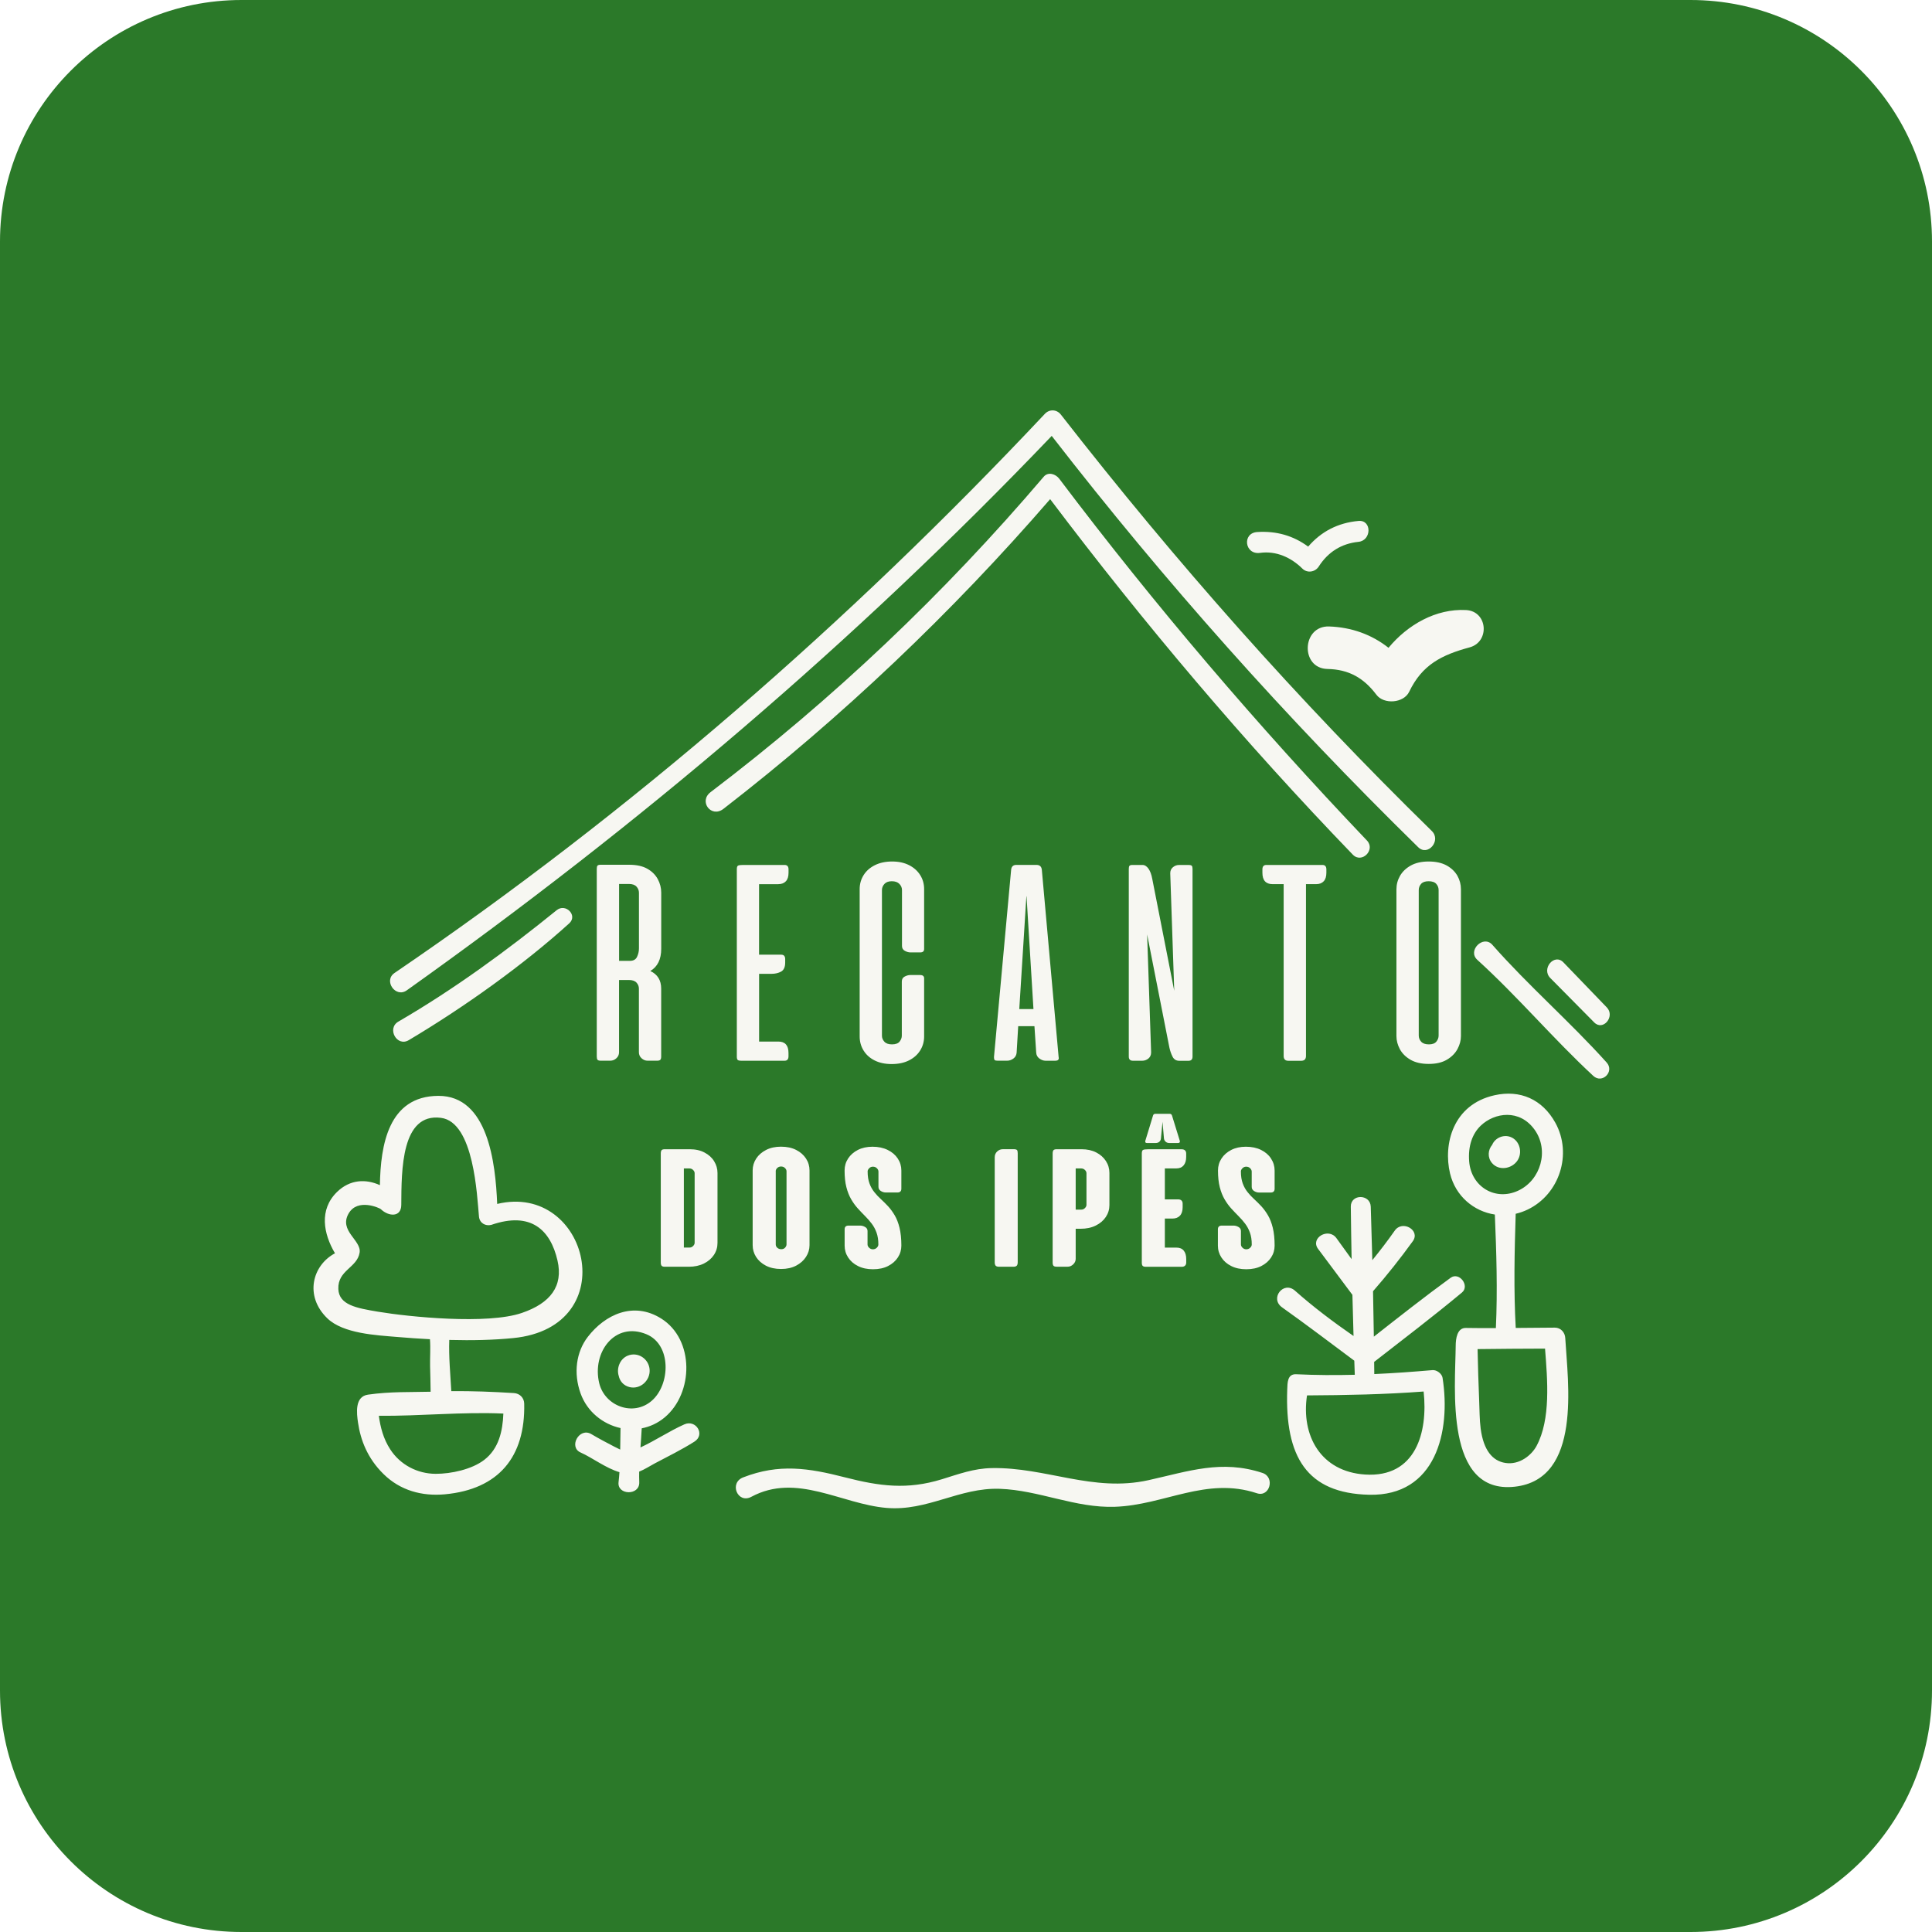
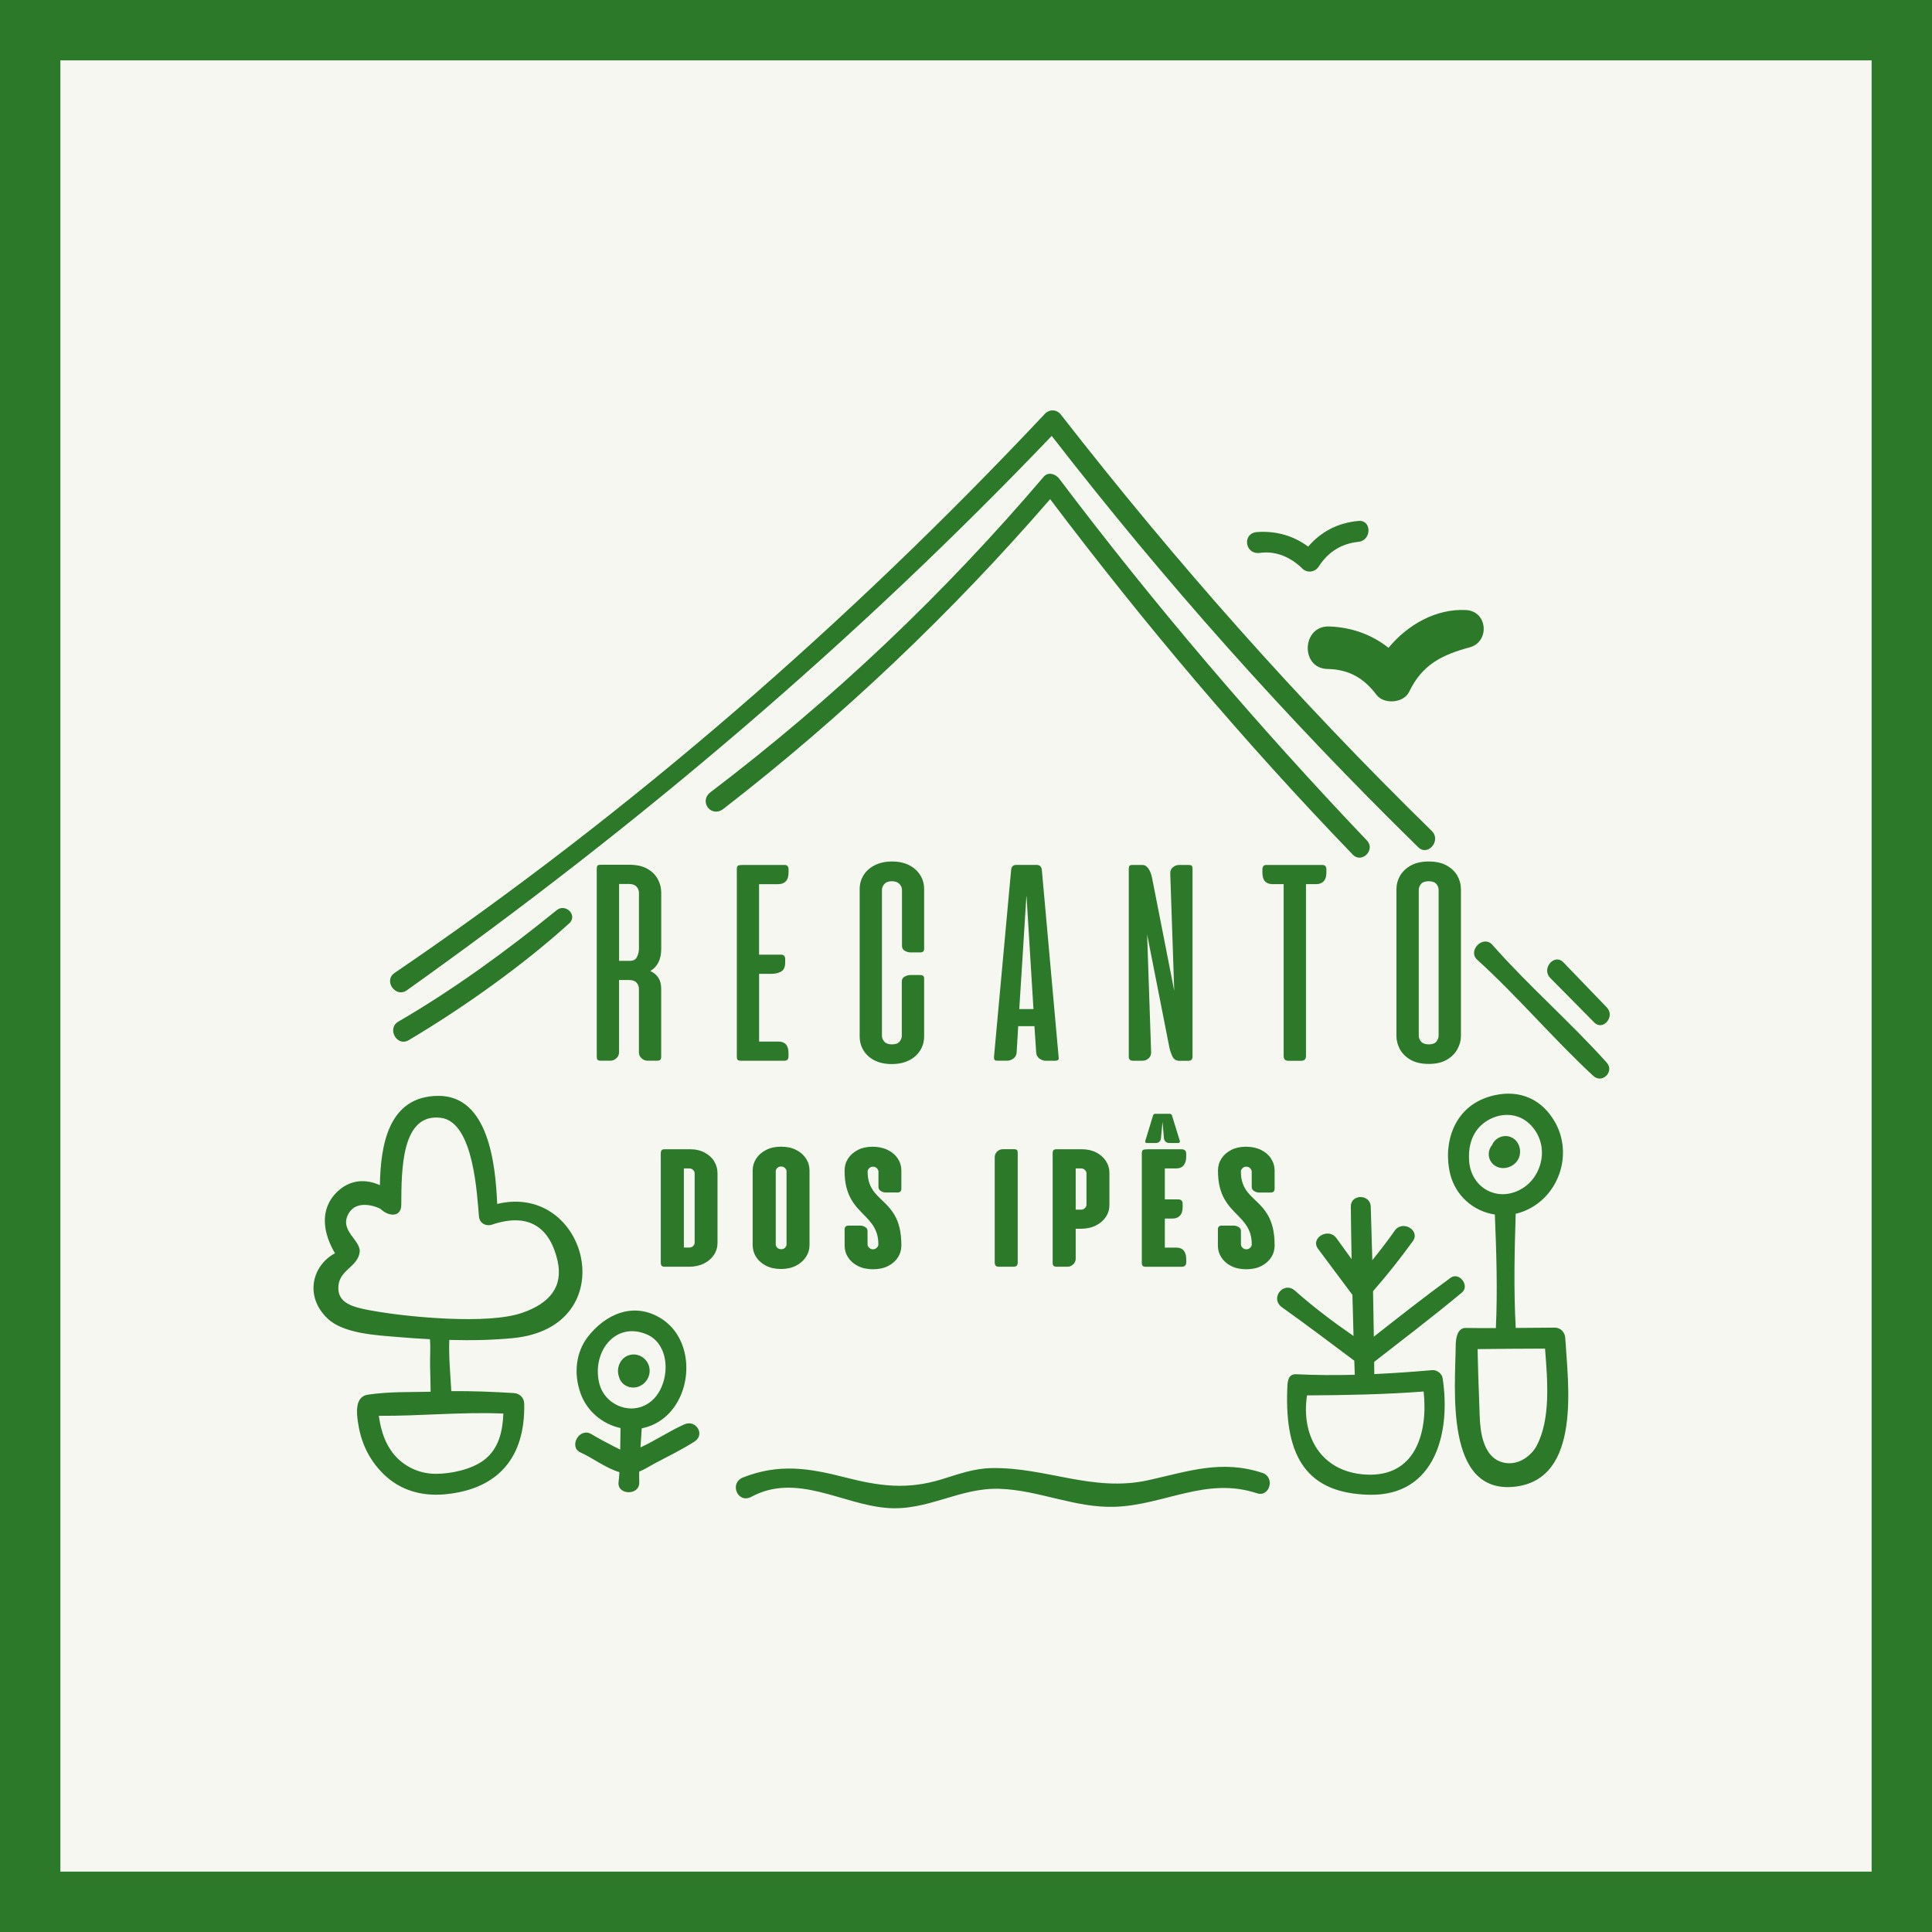
<svg xmlns="http://www.w3.org/2000/svg" width="32" height="32" viewBox="0 0 32 32">
-   <rect width="32" height="32" rx="4" fill="#2B7929" />
+   <rect width="32" height="32" fill="#F7F7F2" />
+   <rect x="0.5" y="0.5" width="31" height="31" fill="none" stroke="#2B7929" stroke-width="1" />
  <svg x="2" y="6" width="28" height="20" viewBox="0 0 3779 2645">
    <g>
      <g transform="translate(1324.68, 1496.616)">
	</g>
    </g>
-     <path fill="#F7F7F2" d="M639.4,1376.9C1159,1007.3,1640.5,598.5,2081.1,137.5c254.1,327.7,522.8,628.9,819.2,919.4  c21.8,21.4,52.2-15,30.5-36.2c-300-293.6-571.2-599.8-829.2-930.8c-9.3-12-25.7-12.6-36-1.5C1628.2,553.7,1140.3,978.7,612,1338.1  C586.7,1355.3,614.4,1394.7,639.4,1376.9z M2697.6,658.5c47.6,1,80.9,19.9,109.4,57.7c16.7,22.1,60.9,18.9,73.2-6.7  c29.1-60.8,73.1-82.5,135.2-99.3c45.6-12.4,40.4-80.9-8.1-83.4c-67.4-3.5-130.7,32.9-173.3,84.4c-37.3-29.6-82.7-46-132.8-47.7  C2640,561.5,2636.4,657.3,2697.6,658.5z M2546.8,399c36-5,69.4,10.2,94.6,35.1c11,10.9,28.7,7.9,36.7-4.7  c20.6-32.2,50.4-51.2,88.8-55.1c29.5-3,30.1-49.4,0-46.7c-46.1,4.1-83.7,23.9-112.5,57.4c-33-24.4-71-35.4-113.9-32.6  C2506.4,354.5,2512.2,403.7,2546.8,399z M974.4,1197.8c-113,91.6-229.3,176.6-353.8,249c-26.4,15.3-3.3,57.2,23.2,41.5  c126.2-75.1,257.6-169.4,358.8-261.2C1022.1,1209.3,994.5,1181.4,974.4,1197.8z M3066.1,1275.1c-20.2-22.9-56.4,12.9-33.6,33.6  c90.4,82.1,169.6,176.4,259.2,259.4c20,18.6,48.1-9.7,29.9-29.9C3239.9,1447.3,3146.8,1366.7,3066.1,1275.1z M2077.6,278.9  c209.9,278.2,434.6,543.8,676.6,794.7c20,20.7,51.4-10.8,31.6-31.6c-244.3-256.6-474.4-525.9-687.8-808.7  c-7.8-10.4-24.6-16.5-34.8-4.5c-223.4,262.3-470.3,496.6-744.7,705.1c-27.1,20.6,1.4,58.5,28.8,37.3  C1612.8,765.7,1857.7,532.9,2077.6,278.9z M2932.3,2225.9c-43.2,3.7-86.6,6.9-130.1,8.8c-0.1-9.1-0.2-18.1-0.3-27.2  c65.7-51.2,132.3-101.8,196.3-155.1c18.1-15.1-6.1-47-25.4-32.9c-58.2,42.4-114.9,87.1-171.6,131.6c-0.5-33.9-1.1-67.8-1.8-101.6  c31.4-35.9,60.9-73.1,88.9-111.8c17.6-24.3-23.2-48.3-40.4-23.6c-15.9,22.7-32.7,44.6-50.1,66c-1-39.9-2.2-79.8-3.5-119.6  c-1-28.6-45-28.8-44.6,0c0.4,39.1,1.1,78.2,1.8,117.3c-11.3-15.6-22.6-31.3-33.9-46.9c-17.8-24.7-59.3-0.4-41,24  c25.5,34.1,50.9,68.2,76.4,102.3c0.1,0.1,0.2,0.2,0.3,0.4c0.7,30.7,1.6,61.4,2.5,92c-45.4-31.4-90-65-130.9-101.3  c-25.5-22.6-57.1,17.2-28.8,37.3c54.5,38.7,107.8,79.3,161.4,119.2c0.4,10.5,0.7,21,1.1,31.5c-43.6,1.1-87.2,0.9-130.7-1.2  c-20.1-1-19.7,18.6-20.3,34.4c-5.3,149.8,43.4,231.8,183.1,235c148.8,3.4,183.1-141.1,164.1-261.5  C2953.3,2233.7,2941.6,2225,2932.3,2225.9z M2781.8,2459.3c-99.4-6.4-143.6-87.2-130-176.9c87.1-0.5,173.8-2.1,260.7-8.7  C2922.5,2365.1,2894.9,2466.5,2781.8,2459.3z M3121.7,1758.2c12.7-18,6-45.5-14.9-53.5c-16.3-6.2-34.8,2.4-41.1,17.6  c-9.4,11.3-10.9,28-0.5,40.5C3080.3,1780.8,3108.8,1776.3,3121.7,1758.2z M3205.8,2130.9c-29.1,0.1-58.2,0.4-87.4,0.7  c-4.7-84.4-2.8-170.7-0.1-255.2c9-2.1,18-5.2,26.7-9.4c71.2-34.1,100.3-124.3,62.1-193.8c-29.1-52.9-79-74.5-136-61.8  c-93.6,20.8-115,110-99.6,174.7c12.2,50.9,53.2,84.9,100.2,92c3.5,84,6.2,169.8,2.3,253.8c-22.4,0.1-44.8,0.1-67.2-0.3  c-19.5-0.3-22.5,24.2-22.6,39.3c-0.8,94.6-25.4,333,132,315.6c150.7-16.7,118.6-232.8,112.9-332.3  C3228.5,2141.7,3219.1,2130.9,3205.8,2130.9z M3014.3,1759.4c-2.7-34.4,7-62.1,26.1-80.2c30.7-29.1,86.5-37.7,120.2,9.3  c33,46.1,13.8,112.7-36.7,136.2C3072.6,1848.6,3018.8,1815.9,3014.3,1759.4z M3164.9,2395.4c-11.2,20.9-38.4,42.9-69.6,38  c-28.8-4.5-48.9-28.3-55.3-76.8c-2.6-19.9-2.4-41-3.3-61c-1.7-38.9-2.7-77.8-3.6-116.7c50.3-0.8,100.6-0.8,150.8-1.1  C3189.4,2248,3197,2335.8,3164.9,2395.4z M877,2154.3c249.5-24.3,168.5-349-35.5-299.9c-3.7-91.2-20.4-242.1-131.6-241.6  c-111.6,0.5-129.1,110-130.6,199.6c-31.5-14.3-67-12.9-95.8,15.2c-40.8,39.8-30.3,93.7-4.6,137.1c-50.6,26.9-68.8,95.5-17.1,145.4  c35.5,34.3,109.5,37.7,155.4,41.6c25.6,2.2,50.3,3.9,74,5.1c1.6,20.1-0.1,40.3,0.3,60.4c0.4,19.1,1.1,38,1.2,57  c-45.8,1.2-89.3-0.7-140,6.5c-29.9,4.3-25.5,41.3-22.2,63.2c5.6,37.8,20.7,78.9,57.1,114.5c37.3,36.6,85.8,49.8,136.9,45.1  c120.2-11.1,180.1-83.6,177.4-202.8c-0.3-13-10-22.7-22.9-23.5c-46.7-2.9-93.4-4.8-140.1-4.3c-2-37.7-5.9-76.8-4.5-114.5  C786.1,2159.8,833.4,2158.6,877,2154.3z M855.3,2323c-1.5,39.2-10.1,78.4-42.7,103.5c-27.8,21.4-74.2,31.3-108.6,31.2  c-40.8-0.1-79.2-20.1-101.6-54.7c-15.5-23.9-21.8-49.1-25.5-75C667.7,2328.8,763.9,2318.9,855.3,2323z M575.1,2095.3  c-48.1-8.1-87.3-15-88.7-50.8c-1.6-42.3,42.3-47.3,47.6-81.5c4.2-27.5-46.8-48.4-24.7-87.1c20.2-35.3,69.8-12.1,71.9-10  c17.7,17.1,45.7,18.7,45.9-9.2c0.4-78.4,0.1-206,88.5-194.8c74.3,9.3,80.8,174.8,85.2,220.8c1.4,14.3,14.1,21.8,27.5,18.5  c89-30.7,132.3,11.6,148,79.6c13.3,57.6-16.1,95.4-79.2,117.1C819.7,2124.7,643.9,2106.8,575.1,2095.3z M1260,2347.1  c-33.7,15-64.8,36.2-98.2,51.6c1-14.3,2.1-28.5,2.8-42.7c18.1-3.5,35.7-11.4,51.3-24.4c64.9-54.3,66.8-174.2-7.7-221  c-62.4-39.2-125.8-8.7-164.1,40.9c-26,33.7-32.5,81-16.2,126.4c14.7,41,50,68.9,89.3,77.5c-0.4,15.9-0.5,32-0.7,48.1  c-4-1.8-8.5-4.1-13.9-6.9c-17.1-8.8-34.1-17.9-50.7-27.7c-26.9-16-51.4,28.9-24,41.1c25.8,11.4,56.7,35.2,86.9,44  c-0.5,7.5-1.1,15-2,22.5c-3.3,29.1,47.4,30.5,46.3,0c-0.3-7.9-0.3-15.8-0.2-23.7c12.2-4.8,23.7-12.5,34.7-18.3  c29.8-15.8,60.3-30.7,88.7-48.7C1307.4,2370,1285.8,2335.7,1260,2347.1z M1069.6,2255.1c-16.7-68.8,35-138.7,105.6-109.4  c56.2,23.3,53.7,112.3,11.8,148.7C1145.5,2330.4,1082,2306.2,1069.6,2255.1z M3293.8,1448.6c19.9,20.1,47.5-13.5,28.2-33.5  c-32.3-33.6-64.7-67.1-97-100.7c-20.3-21.1-50,14.1-29.4,34.9C3228.4,1382.5,3261.1,1415.5,3293.8,1448.6z M2552.2,2455.7  c-91.4-30.1-164.3-3.9-254.8,16.2c-124.4,27.6-228.8-29.3-350.6-27c-39.8,0.7-73.4,13.3-111.1,24.9c-77.8,24-139.5,15.6-216.7-4.2  c-81.6-21-147.6-31.1-227.7,0.1c-32.1,12.5-12.1,59.8,18.3,43.4c101.2-54.4,201.2,16.2,302.1,24.8c91.9,7.8,162.6-45.8,253.3-42.7  c87.5,3,168.9,43.3,257.4,40.2c110.8-3.8,203.9-67.8,317.3-30.3C2568.5,2510.8,2581,2465.2,2552.2,2455.7z M1132.7,2193.8  c-17.1,7.4-24.8,28.2-19.5,45c2.5,11.6,10.4,21.5,24,25c24,6,46.4-14.5,45.1-38.5C1181,2200.8,1155.9,2183.8,1132.7,2193.8z   M1208.2,1284v-125.6c0-10.5-2.6-20.6-7.7-30.1c-5.2-9.5-12.9-17.3-23.4-23.2c-10.4-5.9-23.9-8.9-40.4-8.9H1073  c-3.6,0-6,0.6-7.2,1.9c-1.2,1.3-1.7,3.7-1.7,7.3v419.6c0,3.3,0.6,5.7,1.7,7.1c1.2,1.4,3.6,2.1,7.2,2.1h21.2c5.2,0,9.7-1.8,13.7-5.4  c4-3.6,6-8.1,6-13.5v-161.5h22c7.7,0,13.4,1.9,17,5.8c3.6,3.9,5.4,8.4,5.4,13.5v142.2c0,5.4,2,9.9,6,13.5c4,3.6,8.4,5.4,13.3,5.4  h21.3c3.6,0,6-0.7,7.3-2.1c1.3-1.4,1.9-3.8,1.9-7.1v-151.9c0-18.8-8.1-31.9-24.3-39.4C1200.1,1324.1,1208.2,1307.4,1208.2,1284z   M1158.4,1283.2c0,6.4-1.4,12.7-4.2,18.7c-2.8,6.1-8.2,9.1-16.2,9.1H1114v-171.9h22c7.7,0,13.4,2,17,6c3.6,4,5.4,8.6,5.4,13.7  V1283.2z M1470,1139.5c7.2,0,12.8-2.1,16.8-6.4c4-4.2,6-10.6,6-19.1v-7.4c0-6.7-3-10-8.9-10h-92c-5.9,0-9.8,0.5-11.8,1.4  c-1.9,0.9-2.9,3.5-2.9,7.9v419.2c0,3.6,0.6,6,1.9,7.3c1.3,1.3,4.3,1.9,8.9,1.9h95.8c5.9,0,8.9-3.3,8.9-10v-7.4  c0-17-7.6-25.5-22.8-25.5h-42.9V1340h27.8c8.2,0,15.4-1.7,21.4-5c6-3.4,9.1-10.1,9.1-20.1v-7.7c0-6.7-3-10-8.9-10h-49.5v-157.6H1470  z M1752.8,1288.6c4.2,2.3,8.3,3.5,12.2,3.5h22.4c5.7,0,8.5-2.6,8.5-7.7v-133.7c0-11.6-2.9-22-8.7-31.3c-5.8-9.3-14-16.7-24.7-22.2  c-10.7-5.5-23.4-8.3-38.1-8.3c-14.7,0-27.5,2.7-38.4,8.1c-10.9,5.4-19.4,12.8-25.3,22.2c-5.9,9.4-8.9,19.9-8.9,31.5v329.2  c0,11.6,2.9,22.1,8.7,31.5c5.8,9.4,14,16.8,24.7,22.2c10.7,5.4,23.4,8.1,38.1,8.1c14.9,0,27.8-2.7,38.6-8.1  c10.8-5.4,19.2-12.8,25.1-22.2c5.9-9.4,8.9-19.9,8.9-31.5v-129.8c0-4.9-3-7.4-8.9-7.4h-22.4c-3.6,0-7.6,1.1-12,3.3  c-4.4,2.2-6.6,6-6.6,11.4v121c0,4.4-1.6,8.7-4.8,12.9c-3.2,4.2-9,6.4-17.2,6.4c-7.7,0-13.4-2-17-6c-3.6-4-5.4-8.4-5.4-13.3v-325.7  c0-5.1,1.9-9.7,5.6-13.7c3.7-4,9.2-6,16.4-6c7.5,0,13.1,2,17,6c3.9,4,5.8,8.6,5.8,13.7v124.8  C1746.4,1282.6,1748.5,1286.3,1752.8,1288.6z M2042.5,1457.1l3.9,58.7c0.3,5.7,2.6,10.2,7.1,13.5c4.5,3.3,9.2,5,14.1,5h21.2  c5.4,0,8.1-1.9,8.1-5.8c0-0.5-0.1-1-0.2-1.5c-0.1-0.5-0.2-1-0.2-1.6l-37.5-418.1c-0.8-7.2-4.8-10.8-12-10.8H2002  c-7,0-10.8,3.6-11.6,10.8l-38.3,418.1v1.9c0,2.6,0.5,4.4,1.5,5.4c1,1,3.2,1.5,6.6,1.5h21.2c5.2,0,9.9-1.7,14.3-5  c4.4-3.3,6.7-7.9,7-13.5l3.5-58.7H2042.5z M2024.4,1167.7l0.4-1.6l15.5,252.7h-31.7L2024.4,1167.7z M2395.9,1525.1v-419.6  c0-3.3-0.5-5.7-1.6-6.9c-1-1.3-3.5-1.9-7.3-1.9h-21.6c-4.9,0-9.4,1.7-13.3,5c-4,3.3-6,7.7-6,13.1v1.1l8.9,262l-49.1-250  c-1.8-9.8-4.6-17.5-8.5-23c-3.9-5.5-8.4-8.3-13.5-8.3h-21.6c-3.9,0-6.3,0.6-7.4,1.9c-1,1.3-1.5,3.6-1.5,6.9v419.6  c0,6.2,3.1,9.3,9.3,9.3h20.5c5.4,0,10.1-1.7,14.1-5c4-3.3,6-7.9,6-13.5v-1.1l-8.9-262.8l49.8,253.1c1.6,7.2,3.9,13.9,7,20.1  c3.1,6.2,8.1,9.3,15.1,9.3h20.5C2392.8,1534.4,2395.9,1531.3,2395.9,1525.1z M2610.1,1534.4h28.6c7.2,0,10.8-3.6,10.8-10.8v-384.1  h22.8c7.2,0,12.8-2.1,16.8-6.4c4-4.2,6-10.6,6-19.1v-7.4c0-6.7-3-10-8.9-10H2561c-5.9,0-8.9,3.3-8.9,10v7.4c0,17,7.6,25.5,22.8,25.5  h24.7v384.1C2599.6,1530.8,2603.1,1534.4,2610.1,1534.4z M2964,1097.8c-10.7-5.9-24.2-8.9-40.4-8.9c-15.7,0-28.9,3-39.6,8.9  c-10.7,5.9-18.7,13.6-24.2,23c-5.4,9.4-8.1,19.5-8.1,30.3v328c0,10,2.6,19.8,7.7,29.4c5.2,9.5,13.1,17.4,23.8,23.6  c10.7,6.2,24.3,9.3,40.8,9.3c16.5,0,30-3.2,40.6-9.5c10.6-6.3,18.4-14.2,23.6-23.8c5.1-9.5,7.7-19.2,7.7-29v-328  c0-10.8-2.6-20.9-7.9-30.3C2982.6,1111.4,2974.6,1103.7,2964,1097.8z M2946,1478c0,4.9-1.7,9.4-5,13.5c-3.3,4.1-8.9,6.2-16.6,6.2  c-8,0-13.8-2-17.4-6c-3.6-4-5.4-8.6-5.4-13.7v-325.3c0-5.1,1.7-9.7,5.2-13.7c3.5-4,9.1-6,16.8-6c8,0,13.7,2,17.2,6  c3.5,4,5.2,8.6,5.2,13.7V1478z M1305,1739.5c-9.3-5-20.4-7.4-33.3-7.4h-55.2c-3.7,0-6.2,0.7-7.4,2.1c-1.2,1.4-1.9,3.9-1.9,7.4v243.7  c0,3.4,0.6,5.8,1.9,7.3c1.2,1.5,3.7,2.2,7.4,2.2h53.3c12.8,0,24-2.4,33.6-7.1c9.6-4.7,17.1-11.1,22.5-19.2c5.4-8.1,8.1-17.1,8.1-27  v-156.3c0-9.4-2.5-18.1-7.5-26.2C1321.6,1750.9,1314.4,1744.4,1305,1739.5z M1282.9,1941.2c0,2.5-1.1,4.9-3.4,7.2  c-2.2,2.3-4.9,3.5-8,3.5h-12.7V1775h11.8c3.6,0,6.5,1.1,8.8,3.4c2.3,2.2,3.5,4.7,3.5,7.3V1941.2z M1442.2,1992.4  c9.5,4.9,20.8,7.4,34,7.4c12.8,0,24-2.5,33.5-7.4c9.5-5,16.9-11.5,22.1-19.6c5.3-8.1,7.9-16.9,7.9-26.3v-167.1  c0-9.6-2.6-18.4-7.8-26.4c-5.2-8-12.5-14.5-22-19.3c-9.5-4.9-20.8-7.3-34-7.3c-12.7,0-23.8,2.4-33.3,7.3  c-9.5,4.9-16.9,11.3-22.1,19.3c-5.2,8-7.9,16.8-7.9,26.4v167.1c0,9.4,2.5,18.2,7.6,26.3C1425.4,1980.9,1432.7,1987.5,1442.2,1992.4z   M1464.1,1781.4c0-2.6,1.1-5.1,3.4-7.3c2.2-2.2,5.1-3.4,8.5-3.4c3.6,0,6.5,1.1,8.8,3.4c2.3,2.2,3.5,4.7,3.5,7.3v163.5  c0,2.3-1,4.7-3.1,7.1c-2.1,2.4-4.9,3.6-8.5,3.6c-3.6,0-6.5-1-8.9-3.1c-2.4-2.1-3.6-4.6-3.6-7.5V1781.4z M1699,1825.4  c3.5,2.2,7.2,3.4,11,3.4h26.2c5.9,0,8.8-2.9,8.8-8.6v-40.6c0-9.7-2.7-18.6-8-26.7c-5.3-8-12.8-14.5-22.5-19.2  c-9.7-4.8-21-7.2-34-7.2c-12.5,0-23.4,2.4-32.8,7.2c-9.3,4.8-16.6,11.2-21.8,19.2c-5.2,8-7.8,16.9-7.8,26.7c0,14.4,1.3,26.8,4,37.3  c2.7,10.5,6.3,19.6,10.8,27.2c4.5,7.7,9.4,14.5,14.8,20.4c5.4,5.9,10.8,11.6,16.2,17c5.4,5.4,10.4,11,14.8,16.9  c4.5,5.9,8.1,12.6,10.8,20.1c2.7,7.5,4.1,16.3,4.1,26.6c0,2.5-1.2,4.9-3.5,7.2c-2.3,2.3-5.3,3.5-8.8,3.5c-3.2,0-6-1.2-8.4-3.5  c-2.3-2.3-3.5-4.7-3.5-7.2V1915c0-4-1.8-7.1-5.5-9.1c-3.6-2.1-7.3-3.1-11-3.1H1627c-5.9,0-8.8,2.8-8.8,8.4v36.4  c0,9.6,2.6,18.4,7.8,26.4c5.2,8,12.5,14.5,22,19.2c9.5,4.8,20.7,7.2,33.5,7.2c13.1,0,24.4-2.4,33.8-7.2c9.4-4.8,16.7-11.2,21.9-19.2  c5.2-8,7.8-16.8,7.8-26.4c0-15.6-1.4-28.9-4.1-39.9c-2.7-11-6.3-20.3-10.8-27.9c-4.5-7.6-9.4-14.3-14.7-20.1  c-5.3-5.7-10.7-11-16.1-16c-5.4-4.9-10.4-10.2-14.8-15.8c-4.5-5.6-8.1-12-10.8-19.4c-2.7-7.3-4.1-16.3-4.1-27c0-2.2,1.1-4.4,3.4-6.8  c2.2-2.4,5.1-3.6,8.5-3.6c3.6,0,6.5,1.2,8.8,3.5c2.3,2.3,3.5,4.8,3.5,7.4v34.3C1693.8,1820.1,1695.5,1823.1,1699,1825.4z   M1971.3,1732.1c-4.5,0-8.5,1.7-12.2,5.1c-3.6,3.4-5.4,7.7-5.4,13v234.6c0,3.7,0.8,6.3,2.3,7.8c1.5,1.5,4.1,2.2,7.6,2.2h31.5  c3.6,0,6.1-0.7,7.7-2.2c1.5-1.5,2.3-4.1,2.3-7.8v-243.7c0-3.6-0.5-5.9-1.6-7.2c-1.1-1.2-3.6-1.9-7.6-1.9H1971.3z M2092.5,1994.7  h24.3c4.5,0,8.6-1.7,12.3-5.2c3.7-3.5,5.6-7.6,5.6-12.4v-67.2h10.9c13,0,24.3-2.4,34-7.2c9.7-4.8,17.2-11.2,22.5-19.2  c5.3-8,8-16.9,8-26.7v-71.6c0-9.7-2.6-18.6-7.8-26.7c-5.2-8-12.4-14.5-21.7-19.2c-9.3-4.8-20.2-7.2-32.9-7.2h-55.2  c-3.7,0-6.2,0.7-7.4,2.1c-1.2,1.4-1.9,3.9-1.9,7.4v243.7c0,3.4,0.6,5.8,1.9,7.3C2086.3,1994,2088.8,1994.7,2092.5,1994.7z   M2134.7,1775h11.8c3.6,0,6.5,1.1,8.8,3.4c2.3,2.2,3.5,4.7,3.5,7.3v70.7c0,2.5-1.1,4.9-3.4,7.2c-2.2,2.3-4.9,3.5-8,3.5h-12.7V1775z   M2313.4,1718.2c3.6,0,6.4-1,8.5-3c2.1-2,3.2-4.5,3.4-7.4l3.5-37.1l3.2,37.1c0.3,2.9,1.5,5.4,3.7,7.4c2.2,2,4.9,3,8.4,3h19.2  c1.7,0,2.8-0.3,3.5-1c0.6-0.7,0.9-1.7,0.9-3.1l-17.6-57c-0.8-2.8-2.5-4.2-5.3-4.2h-32c-2.8,0-4.6,1.4-5.3,4.2l-17.4,57  c0,1.4,0.3,2.4,0.8,3.1c0.5,0.7,1.7,1,3.4,1H2313.4z M2359.7,1775c7.1,0,12.5-2.3,16.3-6.8c3.8-4.6,5.7-10.9,5.7-18.9v-7.6  c0-3.1-0.9-5.5-2.7-7.1c-1.8-1.6-4.2-2.4-7.3-2.4h-75.1c-5.6,0-9.3,0.5-11.2,1.4c-1.9,0.9-2.9,3.6-2.9,8.1v243.9  c0,3.4,0.6,5.8,1.9,7.2c1.2,1.4,3.8,2.1,7.6,2.1h79.8c3.1,0,5.5-0.8,7.3-2.5c1.8-1.7,2.7-4,2.7-7v-7.7c0-8.2-1.9-14.5-5.6-19  c-3.7-4.5-9.2-6.7-16.5-6.7H2334v-64.9h16.9c7.3,0,12.9-2.2,16.9-6.5c4-4.3,6-10.7,6-19v-7.9c0-3.1-0.9-5.4-2.7-7.1  c-1.8-1.6-4.2-2.4-7.3-2.4H2334V1775H2359.7z M2549.2,1733.7c-9.7-4.8-21-7.2-34-7.2c-12.5,0-23.4,2.4-32.8,7.2  c-9.3,4.8-16.6,11.2-21.8,19.2c-5.2,8-7.8,16.9-7.8,26.7c0,14.4,1.3,26.8,4,37.3c2.7,10.5,6.3,19.6,10.8,27.2  c4.5,7.7,9.4,14.5,14.8,20.4c5.4,5.9,10.8,11.6,16.2,17c5.4,5.4,10.4,11,14.8,16.9c4.5,5.9,8.1,12.6,10.8,20.1  c2.7,7.5,4.1,16.3,4.1,26.6c0,2.5-1.2,4.9-3.5,7.2c-2.3,2.3-5.3,3.5-8.8,3.5c-3.2,0-6-1.2-8.4-3.5c-2.3-2.3-3.5-4.7-3.5-7.2V1915  c0-4-1.8-7.1-5.5-9.1c-3.6-2.1-7.3-3.1-11-3.1h-26.2c-5.9,0-8.8,2.8-8.8,8.4v36.4c0,9.6,2.6,18.4,7.8,26.4c5.2,8,12.5,14.5,22,19.2  c9.5,4.8,20.7,7.2,33.5,7.2c13.1,0,24.4-2.4,33.8-7.2c9.4-4.8,16.7-11.2,21.9-19.2c5.2-8,7.8-16.8,7.8-26.4  c0-15.6-1.4-28.9-4.1-39.9c-2.7-11-6.3-20.3-10.8-27.9c-4.5-7.6-9.4-14.3-14.7-20.1c-5.3-5.7-10.7-11-16.1-16  c-5.4-4.9-10.4-10.2-14.8-15.8c-4.5-5.6-8.1-12-10.8-19.4c-2.7-7.3-4.1-16.3-4.1-27c0-2.2,1.1-4.4,3.4-6.8c2.2-2.4,5.1-3.6,8.5-3.6  c3.6,0,6.5,1.2,8.8,3.5c2.3,2.3,3.5,4.8,3.5,7.4v34.3c0,3.9,1.7,6.9,5.2,9.2c3.5,2.2,7.2,3.4,11,3.4h26.2c5.9,0,8.8-2.9,8.8-8.6  v-40.6c0-9.7-2.7-18.6-8-26.7C2566.3,1744.9,2558.8,1738.5,2549.2,1733.7z" />
+     <path fill="#2B7929" d="M639.4,1376.9C1159,1007.3,1640.5,598.5,2081.1,137.5c254.1,327.7,522.8,628.9,819.2,919.4  c21.8,21.4,52.2-15,30.5-36.2c-300-293.6-571.2-599.8-829.2-930.8c-9.3-12-25.7-12.6-36-1.5C1628.2,553.7,1140.3,978.7,612,1338.1  C586.7,1355.3,614.4,1394.7,639.4,1376.9z M2697.6,658.5c47.6,1,80.9,19.9,109.4,57.7c16.7,22.1,60.9,18.9,73.2-6.7  c29.1-60.8,73.1-82.5,135.2-99.3c45.6-12.4,40.4-80.9-8.1-83.4c-67.4-3.5-130.7,32.9-173.3,84.4c-37.3-29.6-82.7-46-132.8-47.7  C2640,561.5,2636.4,657.3,2697.6,658.5z M2546.8,399c36-5,69.4,10.2,94.6,35.1c11,10.9,28.7,7.9,36.7-4.7  c20.6-32.2,50.4-51.2,88.8-55.1c29.5-3,30.1-49.4,0-46.7c-46.1,4.1-83.7,23.9-112.5,57.4c-33-24.4-71-35.4-113.9-32.6  C2506.4,354.5,2512.2,403.7,2546.8,399z M974.4,1197.8c-113,91.6-229.3,176.6-353.8,249c-26.4,15.3-3.3,57.2,23.2,41.5  c126.2-75.1,257.6-169.4,358.8-261.2C1022.1,1209.3,994.5,1181.4,974.4,1197.8z M3066.1,1275.1c-20.2-22.9-56.4,12.9-33.6,33.6  c90.4,82.1,169.6,176.4,259.2,259.4c20,18.6,48.1-9.7,29.9-29.9C3239.9,1447.3,3146.8,1366.7,3066.1,1275.1z M2077.6,278.9  c209.9,278.2,434.6,543.8,676.6,794.7c20,20.7,51.4-10.8,31.6-31.6c-244.3-256.6-474.4-525.9-687.8-808.7  c-7.8-10.4-24.6-16.5-34.8-4.5c-223.4,262.3-470.3,496.6-744.7,705.1c-27.1,20.6,1.4,58.5,28.8,37.3  C1612.8,765.7,1857.7,532.9,2077.6,278.9z M2932.3,2225.9c-43.2,3.7-86.6,6.9-130.1,8.8c-0.1-9.1-0.2-18.1-0.3-27.2  c65.7-51.2,132.3-101.8,196.3-155.1c18.1-15.1-6.1-47-25.4-32.9c-58.2,42.4-114.9,87.1-171.6,131.6c-0.5-33.9-1.1-67.8-1.8-101.6  c31.4-35.9,60.9-73.1,88.9-111.8c17.6-24.3-23.2-48.3-40.4-23.6c-15.9,22.7-32.7,44.6-50.1,66c-1-39.9-2.2-79.8-3.5-119.6  c-1-28.6-45-28.8-44.6,0c0.4,39.1,1.1,78.2,1.8,117.3c-11.3-15.6-22.6-31.3-33.9-46.9c-17.8-24.7-59.3-0.4-41,24  c25.5,34.1,50.9,68.2,76.4,102.3c0.1,0.1,0.2,0.2,0.3,0.4c0.7,30.7,1.6,61.4,2.5,92c-45.4-31.4-90-65-130.9-101.3  c-25.5-22.6-57.1,17.2-28.8,37.3c54.5,38.7,107.8,79.3,161.4,119.2c0.4,10.5,0.7,21,1.1,31.5c-43.6,1.1-87.2,0.9-130.7-1.2  c-20.1-1-19.7,18.6-20.3,34.4c-5.3,149.8,43.4,231.8,183.1,235c148.8,3.4,183.1-141.1,164.1-261.5  C2953.3,2233.7,2941.6,2225,2932.3,2225.9z M2781.8,2459.3c-99.4-6.4-143.6-87.2-130-176.9c87.1-0.5,173.8-2.1,260.7-8.7  C2922.5,2365.1,2894.9,2466.5,2781.8,2459.3z M3121.7,1758.2c12.7-18,6-45.5-14.9-53.5c-16.3-6.2-34.8,2.4-41.1,17.6  c-9.4,11.3-10.9,28-0.5,40.5C3080.3,1780.8,3108.8,1776.3,3121.7,1758.2z M3205.8,2130.9c-29.1,0.1-58.2,0.4-87.4,0.7  c-4.7-84.4-2.8-170.7-0.1-255.2c9-2.1,18-5.2,26.7-9.4c71.2-34.1,100.3-124.3,62.1-193.8c-29.1-52.9-79-74.5-136-61.8  c-93.6,20.8-115,110-99.6,174.7c12.2,50.9,53.2,84.9,100.2,92c3.5,84,6.2,169.8,2.3,253.8c-22.4,0.1-44.8,0.1-67.2-0.3  c-19.5-0.3-22.5,24.2-22.6,39.3c-0.8,94.6-25.4,333,132,315.6c150.7-16.7,118.6-232.8,112.9-332.3  C3228.5,2141.7,3219.1,2130.9,3205.8,2130.9z M3014.3,1759.4c-2.7-34.4,7-62.1,26.1-80.2c30.7-29.1,86.5-37.7,120.2,9.3  c33,46.1,13.8,112.7-36.7,136.2C3072.6,1848.6,3018.8,1815.9,3014.3,1759.4z M3164.9,2395.4c-11.2,20.9-38.4,42.9-69.6,38  c-28.8-4.5-48.9-28.3-55.3-76.8c-2.6-19.9-2.4-41-3.3-61c-1.7-38.9-2.7-77.8-3.6-116.7c50.3-0.8,100.6-0.8,150.8-1.1  C3189.4,2248,3197,2335.8,3164.9,2395.4z M877,2154.3c249.5-24.3,168.5-349-35.5-299.9c-3.7-91.2-20.4-242.1-131.6-241.6  c-111.6,0.5-129.1,110-130.6,199.6c-31.5-14.3-67-12.9-95.8,15.2c-40.8,39.8-30.3,93.7-4.6,137.1c-50.6,26.9-68.8,95.5-17.1,145.4  c35.5,34.3,109.5,37.7,155.4,41.6c25.6,2.2,50.3,3.9,74,5.1c1.6,20.1-0.1,40.3,0.3,60.4c0.4,19.1,1.1,38,1.2,57  c-45.8,1.2-89.3-0.7-140,6.5c-29.9,4.3-25.5,41.3-22.2,63.2c5.6,37.8,20.7,78.9,57.1,114.5c37.3,36.6,85.8,49.8,136.9,45.1  c120.2-11.1,180.1-83.6,177.4-202.8c-0.3-13-10-22.7-22.9-23.5c-46.7-2.9-93.4-4.8-140.1-4.3c-2-37.7-5.9-76.8-4.5-114.5  C786.1,2159.8,833.4,2158.6,877,2154.3z M855.3,2323c-1.5,39.2-10.1,78.4-42.7,103.5c-27.8,21.4-74.2,31.3-108.6,31.2  c-40.8-0.1-79.2-20.1-101.6-54.7c-15.5-23.9-21.8-49.1-25.5-75C667.7,2328.8,763.9,2318.9,855.3,2323z M575.1,2095.3  c-48.1-8.1-87.3-15-88.7-50.8c-1.6-42.3,42.3-47.3,47.6-81.5c4.2-27.5-46.8-48.4-24.7-87.1c20.2-35.3,69.8-12.1,71.9-10  c17.7,17.1,45.7,18.7,45.9-9.2c0.4-78.4,0.1-206,88.5-194.8c74.3,9.3,80.8,174.8,85.2,220.8c1.4,14.3,14.1,21.8,27.5,18.5  c89-30.7,132.3,11.6,148,79.6c13.3,57.6-16.1,95.4-79.2,117.1C819.7,2124.7,643.9,2106.8,575.1,2095.3z M1260,2347.1  c-33.7,15-64.8,36.2-98.2,51.6c1-14.3,2.1-28.5,2.8-42.7c18.1-3.5,35.7-11.4,51.3-24.4c64.9-54.3,66.8-174.2-7.7-221  c-62.4-39.2-125.8-8.7-164.1,40.9c-26,33.7-32.5,81-16.2,126.4c14.7,41,50,68.9,89.3,77.5c-0.4,15.9-0.5,32-0.7,48.1  c-4-1.8-8.5-4.1-13.9-6.9c-17.1-8.8-34.1-17.9-50.7-27.7c-26.9-16-51.4,28.9-24,41.1c25.8,11.4,56.7,35.2,86.9,44  c-0.5,7.5-1.1,15-2,22.5c-3.3,29.1,47.4,30.5,46.3,0c-0.3-7.9-0.3-15.8-0.2-23.7c12.2-4.8,23.7-12.5,34.7-18.3  c29.8-15.8,60.3-30.7,88.7-48.7C1307.4,2370,1285.8,2335.7,1260,2347.1z M1069.6,2255.1c-16.7-68.8,35-138.7,105.6-109.4  c56.2,23.3,53.7,112.3,11.8,148.7C1145.5,2330.4,1082,2306.2,1069.6,2255.1z M3293.8,1448.6c19.9,20.1,47.5-13.5,28.2-33.5  c-32.3-33.6-64.7-67.1-97-100.7c-20.3-21.1-50,14.1-29.4,34.9C3228.4,1382.5,3261.1,1415.5,3293.8,1448.6z M2552.2,2455.7  c-91.4-30.1-164.3-3.9-254.8,16.2c-124.4,27.6-228.8-29.3-350.6-27c-39.8,0.7-73.4,13.3-111.1,24.9c-77.8,24-139.5,15.6-216.7-4.2  c-81.6-21-147.6-31.1-227.7,0.1c-32.1,12.5-12.1,59.8,18.3,43.4c101.2-54.4,201.2,16.2,302.1,24.8c91.9,7.8,162.6-45.8,253.3-42.7  c87.5,3,168.9,43.3,257.4,40.2c110.8-3.8,203.9-67.8,317.3-30.3C2568.5,2510.8,2581,2465.2,2552.2,2455.7z M1132.7,2193.8  c-17.1,7.4-24.8,28.2-19.5,45c2.5,11.6,10.4,21.5,24,25c24,6,46.4-14.5,45.1-38.5C1181,2200.8,1155.9,2183.8,1132.7,2193.8z   M1208.2,1284v-125.6c0-10.5-2.6-20.6-7.7-30.1c-5.2-9.5-12.9-17.3-23.4-23.2c-10.4-5.9-23.9-8.9-40.4-8.9H1073  c-3.6,0-6,0.6-7.2,1.9c-1.2,1.3-1.7,3.7-1.7,7.3v419.6c0,3.3,0.6,5.7,1.7,7.1c1.2,1.4,3.6,2.1,7.2,2.1h21.2c5.2,0,9.7-1.8,13.7-5.4  c4-3.6,6-8.1,6-13.5v-161.5h22c7.7,0,13.4,1.9,17,5.8c3.6,3.9,5.4,8.4,5.4,13.5v142.2c0,5.4,2,9.9,6,13.5c4,3.6,8.4,5.4,13.3,5.4  h21.3c3.6,0,6-0.7,7.3-2.1c1.3-1.4,1.9-3.8,1.9-7.1v-151.9c0-18.8-8.1-31.9-24.3-39.4C1200.1,1324.1,1208.2,1307.4,1208.2,1284z   M1158.4,1283.2c0,6.4-1.4,12.7-4.2,18.7c-2.8,6.1-8.2,9.1-16.2,9.1H1114v-171.9h22c7.7,0,13.4,2,17,6c3.6,4,5.4,8.6,5.4,13.7  V1283.2z M1470,1139.5c7.2,0,12.8-2.1,16.8-6.4c4-4.2,6-10.6,6-19.1v-7.4c0-6.7-3-10-8.9-10h-92c-5.9,0-9.8,0.5-11.8,1.4  c-1.9,0.9-2.9,3.5-2.9,7.9v419.2c0,3.6,0.6,6,1.9,7.3c1.3,1.3,4.3,1.9,8.9,1.9h95.8c5.9,0,8.9-3.3,8.9-10v-7.4  c0-17-7.6-25.5-22.8-25.5h-42.9V1340h27.8c8.2,0,15.4-1.7,21.4-5c6-3.4,9.1-10.1,9.1-20.1v-7.7c0-6.7-3-10-8.9-10h-49.5v-157.6H1470  z M1752.8,1288.6c4.2,2.3,8.3,3.5,12.2,3.5h22.4c5.7,0,8.5-2.6,8.5-7.7v-133.7c0-11.6-2.9-22-8.7-31.3c-5.8-9.3-14-16.7-24.7-22.2  c-10.7-5.5-23.4-8.3-38.1-8.3c-14.7,0-27.5,2.7-38.4,8.1c-10.9,5.4-19.4,12.8-25.3,22.2c-5.9,9.4-8.9,19.9-8.9,31.5v329.2  c0,11.6,2.9,22.1,8.7,31.5c5.8,9.4,14,16.8,24.7,22.2c10.7,5.4,23.4,8.1,38.1,8.1c14.9,0,27.8-2.7,38.6-8.1  c10.8-5.4,19.2-12.8,25.1-22.2c5.9-9.4,8.9-19.9,8.9-31.5v-129.8c0-4.9-3-7.4-8.9-7.4h-22.4c-3.6,0-7.6,1.1-12,3.3  c-4.4,2.2-6.6,6-6.6,11.4v121c0,4.4-1.6,8.7-4.8,12.9c-3.2,4.2-9,6.4-17.2,6.4c-7.7,0-13.4-2-17-6c-3.6-4-5.4-8.4-5.4-13.3v-325.7  c0-5.1,1.9-9.7,5.6-13.7c3.7-4,9.2-6,16.4-6c7.5,0,13.1,2,17,6c3.9,4,5.8,8.6,5.8,13.7v124.8  C1746.4,1282.6,1748.5,1286.3,1752.8,1288.6z M2042.5,1457.1l3.9,58.7c0.3,5.7,2.6,10.2,7.1,13.5c4.5,3.3,9.2,5,14.1,5h21.2  c5.4,0,8.1-1.9,8.1-5.8c0-0.5-0.1-1-0.2-1.5c-0.1-0.5-0.2-1-0.2-1.6l-37.5-418.1c-0.8-7.2-4.8-10.8-12-10.8H2002  c-7,0-10.8,3.6-11.6,10.8l-38.3,418.1v1.9c0,2.6,0.5,4.4,1.5,5.4c1,1,3.2,1.5,6.6,1.5h21.2c5.2,0,9.9-1.7,14.3-5  c4.4-3.3,6.7-7.9,7-13.5l3.5-58.7H2042.5z M2024.4,1167.7l0.4-1.6l15.5,252.7h-31.7L2024.4,1167.7z M2395.9,1525.1v-419.6  c0-3.3-0.5-5.7-1.6-6.9c-1-1.3-3.5-1.9-7.3-1.9h-21.6c-4.9,0-9.4,1.7-13.3,5c-4,3.3-6,7.7-6,13.1v1.1l8.9,262l-49.1-250  c-1.8-9.8-4.6-17.5-8.5-23c-3.9-5.5-8.4-8.3-13.5-8.3h-21.6c-3.9,0-6.3,0.6-7.4,1.9c-1,1.3-1.5,3.6-1.5,6.9v419.6  c0,6.2,3.1,9.3,9.3,9.3h20.5c5.4,0,10.1-1.7,14.1-5c4-3.3,6-7.9,6-13.5v-1.1l-8.9-262.8l49.8,253.1c1.6,7.2,3.9,13.9,7,20.1  c3.1,6.2,8.1,9.3,15.1,9.3h20.5C2392.8,1534.4,2395.9,1531.3,2395.9,1525.1z M2610.1,1534.4h28.6c7.2,0,10.8-3.6,10.8-10.8v-384.1  h22.8c7.2,0,12.8-2.1,16.8-6.4c4-4.2,6-10.6,6-19.1v-7.4c0-6.7-3-10-8.9-10H2561c-5.9,0-8.9,3.3-8.9,10v7.4c0,17,7.6,25.5,22.8,25.5  h24.7v384.1C2599.6,1530.8,2603.1,1534.4,2610.1,1534.4z M2964,1097.8c-10.7-5.9-24.2-8.9-40.4-8.9c-15.7,0-28.9,3-39.6,8.9  c-10.7,5.9-18.7,13.6-24.2,23c-5.4,9.4-8.1,19.5-8.1,30.3v328c0,10,2.6,19.8,7.7,29.4c5.2,9.5,13.1,17.4,23.8,23.6  c10.7,6.2,24.3,9.3,40.8,9.3c16.5,0,30-3.2,40.6-9.5c10.6-6.3,18.4-14.2,23.6-23.8c5.1-9.5,7.7-19.2,7.7-29v-328  c0-10.8-2.6-20.9-7.9-30.3C2982.6,1111.4,2974.6,1103.7,2964,1097.8z M2946,1478c0,4.9-1.7,9.4-5,13.5c-3.3,4.1-8.9,6.2-16.6,6.2  c-8,0-13.8-2-17.4-6c-3.6-4-5.4-8.6-5.4-13.7v-325.3c0-5.1,1.7-9.7,5.2-13.7c3.5-4,9.1-6,16.8-6c8,0,13.7,2,17.2,6  c3.5,4,5.2,8.6,5.2,13.7V1478z M1305,1739.5c-9.3-5-20.4-7.4-33.3-7.4h-55.2c-3.7,0-6.2,0.7-7.4,2.1c-1.2,1.4-1.9,3.9-1.9,7.4v243.7  c0,3.4,0.6,5.8,1.9,7.3c1.2,1.5,3.7,2.2,7.4,2.2h53.3c12.8,0,24-2.4,33.6-7.1c9.6-4.7,17.1-11.1,22.5-19.2c5.4-8.1,8.1-17.1,8.1-27  v-156.3c0-9.4-2.5-18.1-7.5-26.2C1321.6,1750.9,1314.4,1744.4,1305,1739.5z M1282.9,1941.2c0,2.5-1.1,4.9-3.4,7.2  c-2.2,2.3-4.9,3.5-8,3.5h-12.7V1775h11.8c3.6,0,6.5,1.1,8.8,3.4c2.3,2.2,3.5,4.7,3.5,7.3V1941.2z M1442.2,1992.4  c9.5,4.9,20.8,7.4,34,7.4c12.8,0,24-2.5,33.5-7.4c9.5-5,16.9-11.5,22.1-19.6c5.3-8.1,7.9-16.9,7.9-26.3v-167.1  c0-9.6-2.6-18.4-7.8-26.4c-5.2-8-12.5-14.5-22-19.3c-9.5-4.9-20.8-7.3-34-7.3c-12.7,0-23.8,2.4-33.3,7.3  c-9.5,4.9-16.9,11.3-22.1,19.3c-5.2,8-7.9,16.8-7.9,26.4v167.1c0,9.4,2.5,18.2,7.6,26.3C1425.4,1980.9,1432.7,1987.5,1442.2,1992.4z   M1464.1,1781.4c0-2.6,1.1-5.1,3.4-7.3c2.2-2.2,5.1-3.4,8.5-3.4c3.6,0,6.5,1.1,8.8,3.4c2.3,2.2,3.5,4.7,3.5,7.3v163.5  c0,2.3-1,4.7-3.1,7.1c-2.1,2.4-4.9,3.6-8.5,3.6c-3.6,0-6.5-1-8.9-3.1c-2.4-2.1-3.6-4.6-3.6-7.5V1781.4z M1699,1825.4  c3.5,2.2,7.2,3.4,11,3.4h26.2c5.9,0,8.8-2.9,8.8-8.6v-40.6c0-9.7-2.7-18.6-8-26.7c-5.3-8-12.8-14.5-22.5-19.2  c-9.7-4.8-21-7.2-34-7.2c-12.5,0-23.4,2.4-32.8,7.2c-9.3,4.8-16.6,11.2-21.8,19.2c-5.2,8-7.8,16.9-7.8,26.7c0,14.4,1.3,26.8,4,37.3  c2.7,10.5,6.3,19.6,10.8,27.2c4.5,7.7,9.4,14.5,14.8,20.4c5.4,5.9,10.8,11.6,16.2,17c5.4,5.4,10.4,11,14.8,16.9  c4.5,5.9,8.1,12.6,10.8,20.1c2.7,7.5,4.1,16.3,4.1,26.6c0,2.5-1.2,4.9-3.5,7.2c-2.3,2.3-5.3,3.5-8.8,3.5c-3.2,0-6-1.2-8.4-3.5  c-2.3-2.3-3.5-4.7-3.5-7.2V1915c0-4-1.8-7.1-5.5-9.1c-3.6-2.1-7.3-3.1-11-3.1H1627c-5.9,0-8.8,2.8-8.8,8.4v36.4  c0,9.6,2.6,18.4,7.8,26.4c5.2,8,12.5,14.5,22,19.2c9.5,4.8,20.7,7.2,33.5,7.2c13.1,0,24.4-2.4,33.8-7.2c9.4-4.8,16.7-11.2,21.9-19.2  c5.2-8,7.8-16.8,7.8-26.4c0-15.6-1.4-28.9-4.1-39.9c-2.7-11-6.3-20.3-10.8-27.9c-4.5-7.6-9.4-14.3-14.7-20.1  c-5.3-5.7-10.7-11-16.1-16c-5.4-4.9-10.4-10.2-14.8-15.8c-4.5-5.6-8.1-12-10.8-19.4c-2.7-7.3-4.1-16.3-4.1-27c0-2.2,1.1-4.4,3.4-6.8  c2.2-2.4,5.1-3.6,8.5-3.6c3.6,0,6.5,1.2,8.8,3.5c2.3,2.3,3.5,4.8,3.5,7.4v34.3C1693.8,1820.1,1695.5,1823.1,1699,1825.4z   M1971.3,1732.1c-4.5,0-8.5,1.7-12.2,5.1c-3.6,3.4-5.4,7.7-5.4,13v234.6c0,3.7,0.8,6.3,2.3,7.8c1.5,1.5,4.1,2.2,7.6,2.2h31.5  c3.6,0,6.1-0.7,7.7-2.2c1.5-1.5,2.3-4.1,2.3-7.8v-243.7c0-3.6-0.5-5.9-1.6-7.2c-1.1-1.2-3.6-1.9-7.6-1.9H1971.3z M2092.5,1994.7  h24.3c4.5,0,8.6-1.7,12.3-5.2c3.7-3.5,5.6-7.6,5.6-12.4v-67.2h10.9c13,0,24.3-2.4,34-7.2c9.7-4.8,17.2-11.2,22.5-19.2  c5.3-8,8-16.9,8-26.7v-71.6c0-9.7-2.6-18.6-7.8-26.7c-5.2-8-12.4-14.5-21.7-19.2c-9.3-4.8-20.2-7.2-32.9-7.2h-55.2  c-3.7,0-6.2,0.7-7.4,2.1c-1.2,1.4-1.9,3.9-1.9,7.4v243.7c0,3.4,0.6,5.8,1.9,7.3C2086.3,1994,2088.8,1994.7,2092.5,1994.7z   M2134.7,1775h11.8c3.6,0,6.5,1.1,8.8,3.4c2.3,2.2,3.5,4.7,3.5,7.3v70.7c0,2.5-1.1,4.9-3.4,7.2c-2.2,2.3-4.9,3.5-8,3.5h-12.7V1775z   M2313.4,1718.2c3.6,0,6.4-1,8.5-3c2.1-2,3.2-4.5,3.4-7.4l3.5-37.1l3.2,37.1c0.3,2.9,1.5,5.4,3.7,7.4c2.2,2,4.9,3,8.4,3h19.2  c1.7,0,2.8-0.3,3.5-1c0.6-0.7,0.9-1.7,0.9-3.1l-17.6-57c-0.8-2.8-2.5-4.2-5.3-4.2h-32c-2.8,0-4.6,1.4-5.3,4.2l-17.4,57  c0,1.4,0.3,2.4,0.8,3.1c0.5,0.7,1.7,1,3.4,1H2313.4z M2359.7,1775c7.1,0,12.5-2.3,16.3-6.8c3.8-4.6,5.7-10.9,5.7-18.9v-7.6  c0-3.1-0.9-5.5-2.7-7.1c-1.8-1.6-4.2-2.4-7.3-2.4h-75.1c-5.6,0-9.3,0.5-11.2,1.4c-1.9,0.9-2.9,3.6-2.9,8.1v243.9  c0,3.4,0.6,5.8,1.9,7.2c1.2,1.4,3.8,2.1,7.6,2.1h79.8c3.1,0,5.5-0.8,7.3-2.5c1.8-1.7,2.7-4,2.7-7v-7.7c0-8.2-1.9-14.5-5.6-19  c-3.7-4.5-9.2-6.7-16.5-6.7H2334v-64.9h16.9c7.3,0,12.9-2.2,16.9-6.5c4-4.3,6-10.7,6-19v-7.9c0-3.1-0.9-5.4-2.7-7.1  c-1.8-1.6-4.2-2.4-7.3-2.4H2334V1775H2359.7z M2549.2,1733.7c-9.7-4.8-21-7.2-34-7.2c-12.5,0-23.4,2.4-32.8,7.2  c-9.3,4.8-16.6,11.2-21.8,19.2c-5.2,8-7.8,16.9-7.8,26.7c0,14.4,1.3,26.8,4,37.3c2.7,10.5,6.3,19.6,10.8,27.2  c4.5,7.7,9.4,14.5,14.8,20.4c5.4,5.9,10.8,11.6,16.2,17c5.4,5.4,10.4,11,14.8,16.9c4.5,5.9,8.1,12.6,10.8,20.1  c2.7,7.5,4.1,16.3,4.1,26.6c0,2.5-1.2,4.9-3.5,7.2c-2.3,2.3-5.3,3.5-8.8,3.5c-3.2,0-6-1.2-8.4-3.5c-2.3-2.3-3.5-4.7-3.5-7.2V1915  c0-4-1.8-7.1-5.5-9.1c-3.6-2.1-7.3-3.1-11-3.1h-26.2c-5.9,0-8.8,2.8-8.8,8.4v36.4c0,9.6,2.6,18.4,7.8,26.4c5.2,8,12.5,14.5,22,19.2  c9.5,4.8,20.7,7.2,33.5,7.2c13.1,0,24.4-2.4,33.8-7.2c9.4-4.8,16.7-11.2,21.9-19.2c5.2-8,7.8-16.8,7.8-26.4  c0-15.6-1.4-28.9-4.1-39.9c-2.7-11-6.3-20.3-10.8-27.9c-4.5-7.6-9.4-14.3-14.7-20.1c-5.3-5.7-10.7-11-16.1-16  c-5.4-4.9-10.4-10.2-14.8-15.8c-4.5-5.6-8.1-12-10.8-19.4c-2.7-7.3-4.1-16.3-4.1-27c0-2.2,1.1-4.4,3.4-6.8c2.2-2.4,5.1-3.6,8.5-3.6  c3.6,0,6.5,1.2,8.8,3.5c2.3,2.3,3.5,4.8,3.5,7.4v34.3c0,3.9,1.7,6.9,5.2,9.2c3.5,2.2,7.2,3.4,11,3.4h26.2c5.9,0,8.8-2.9,8.8-8.6  v-40.6c0-9.7-2.7-18.6-8-26.7C2566.3,1744.9,2558.8,1738.5,2549.2,1733.7z" />
  </svg>
</svg>
